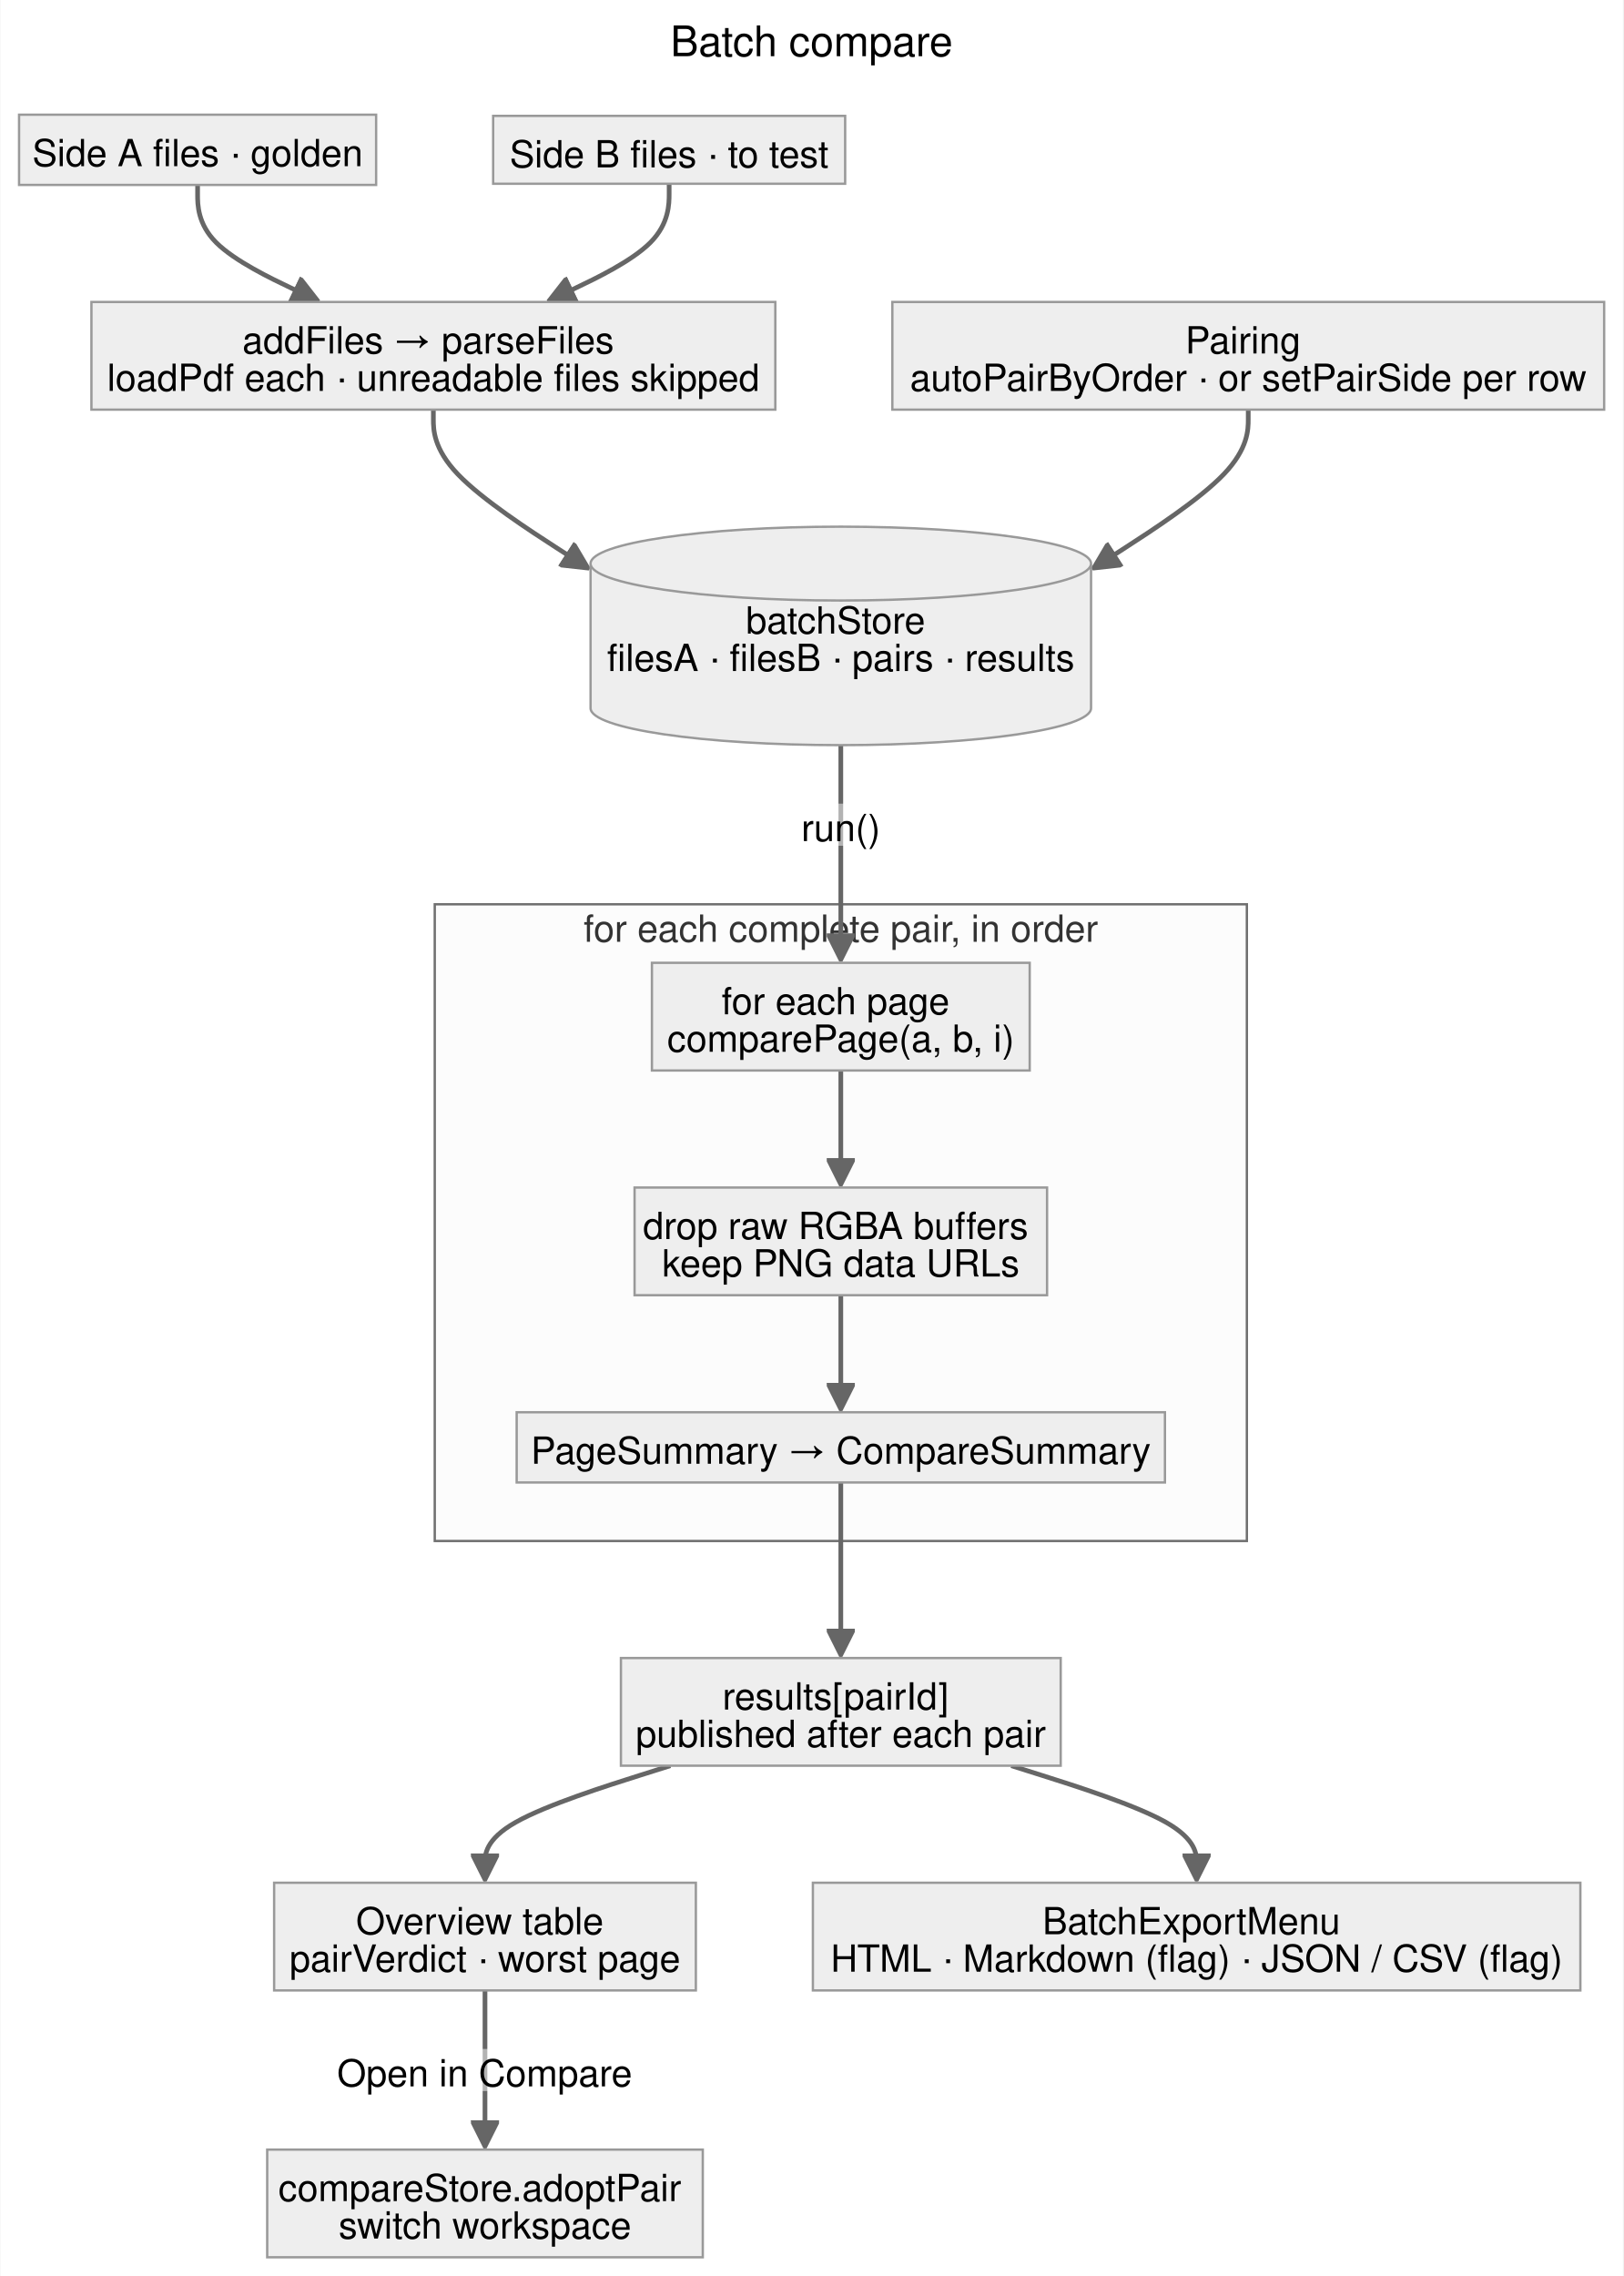
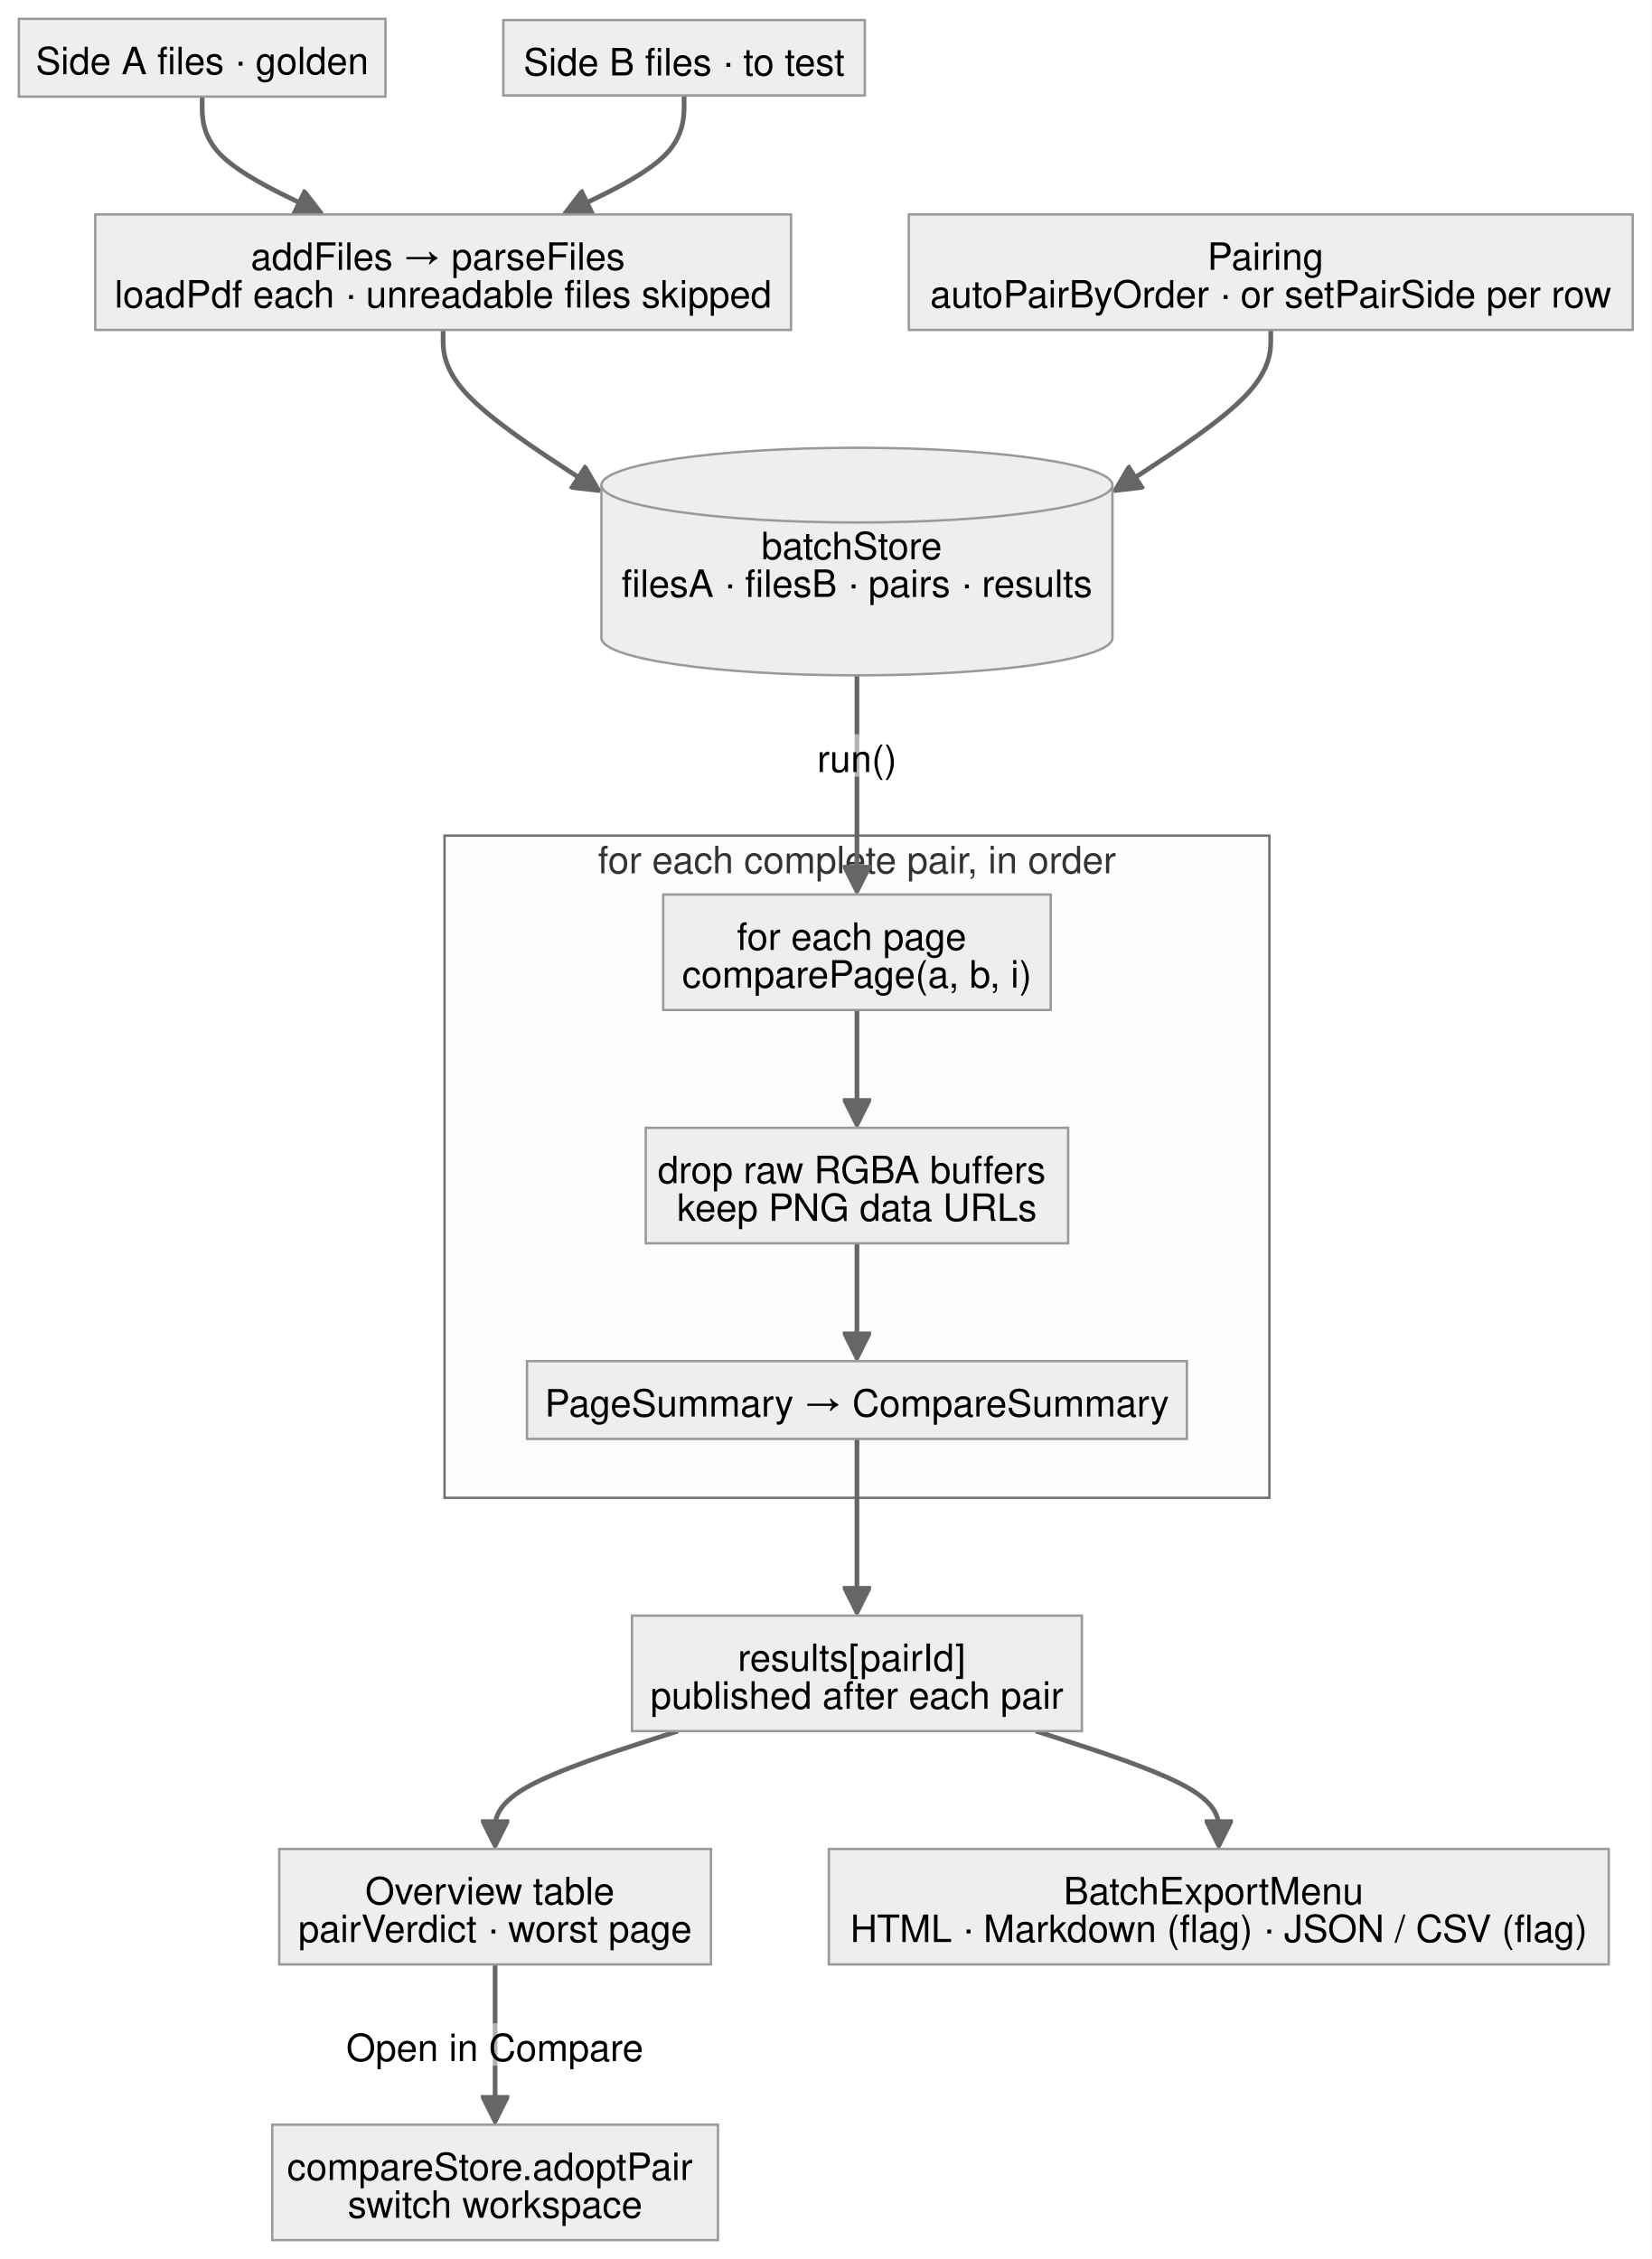
- <svg xmlns="http://www.w3.org/2000/svg" aria-roledescription="flowchart-v2" role="graphics-document document" viewBox="-8 -49 693.219 972.32" width="694" height="973" id="arch11">
-   <rect x="-8" y="-49" width="693.219" height="972.32" fill="#ffffff" />
-   <style>#arch11{font-family:Helvetica,Arial,sans-serif;font-size:16px;fill:#000000;}#arch11 .error-icon{fill:#552222;}#arch11 .error-text{fill:#552222;stroke:#552222;}#arch11 .edge-thickness-normal{stroke-width:2px;}#arch11 .edge-thickness-thick{stroke-width:3.5px;}#arch11 .edge-pattern-solid{stroke-dasharray:0;}#arch11 .edge-pattern-dashed{stroke-dasharray:3;}#arch11 .edge-pattern-dotted{stroke-dasharray:2;}#arch11 .marker{fill:#666;stroke:#666;}#arch11 .marker.cross{stroke:#666;}#arch11 svg{font-family:Helvetica,Arial,sans-serif;font-size:16px;}#arch11 .label{font-family:Helvetica,Arial,sans-serif;color:#000000;}#arch11 .cluster-label text{fill:#333;}#arch11 .cluster-label span,#arch11 p{color:#333;}#arch11 .label text,#arch11 span,#arch11 p{fill:#000000;color:#000000;}#arch11 .node rect,#arch11 .node circle,#arch11 .node ellipse,#arch11 .node polygon,#arch11 .node path{fill:#eee;stroke:#999;stroke-width:1px;}#arch11 .flowchart-label text{text-anchor:middle;}#arch11 .node .katex path{fill:#000;stroke:#000;stroke-width:1px;}#arch11 .node .label{text-align:center;}#arch11 .node.clickable{cursor:pointer;}#arch11 .arrowheadPath{fill:#333333;}#arch11 .edgePath .path{stroke:#666;stroke-width:2.0px;}#arch11 .flowchart-link{stroke:#666;fill:none;}#arch11 .edgeLabel{background-color:white;text-align:center;}#arch11 .edgeLabel rect{opacity:0.5;background-color:white;fill:white;}#arch11 .labelBkg{background-color:rgba(255, 255, 255, 0.5);}#arch11 .cluster rect{fill:hsl(0, 0%, 98.922%);stroke:#707070;stroke-width:1px;}#arch11 .cluster text{fill:#333;}#arch11 .cluster span,#arch11 p{color:#333;}#arch11 div.mermaidTooltip{position:absolute;text-align:center;max-width:200px;padding:2px;font-family:Helvetica,Arial,sans-serif;font-size:12px;background:hsl(-160, 0%, 93.333%);border:1px solid #707070;border-radius:2px;pointer-events:none;z-index:100;}#arch11 .flowchartTitleText{text-anchor:middle;font-size:18px;fill:#000000;}#arch11 :root{--mermaid-font-family:Helvetica,Arial,sans-serif;}</style>
+ <svg xmlns="http://www.w3.org/2000/svg" id="arch12" width="700.719" height="958.574" viewBox="-8 -8 700.719 958.574" role="graphics-document document" aria-roledescription="flowchart-v2">
+   <rect x="-8" y="-8" width="700.719" height="958.574" fill="#ffffff" />
+   <style>#arch12{font-family:Helvetica,Arial,sans-serif;font-size:16px;fill:#000000;}#arch12 .error-icon{fill:#552222;}#arch12 .error-text{fill:#552222;stroke:#552222;}#arch12 .edge-thickness-normal{stroke-width:2px;}#arch12 .edge-thickness-thick{stroke-width:3.5px;}#arch12 .edge-pattern-solid{stroke-dasharray:0;}#arch12 .edge-pattern-dashed{stroke-dasharray:3;}#arch12 .edge-pattern-dotted{stroke-dasharray:2;}#arch12 .marker{fill:#666;stroke:#666;}#arch12 .marker.cross{stroke:#666;}#arch12 svg{font-family:Helvetica,Arial,sans-serif;font-size:16px;}#arch12 .label{font-family:Helvetica,Arial,sans-serif;color:#000000;}#arch12 .cluster-label text{fill:#333;}#arch12 .cluster-label span,#arch12 p{color:#333;}#arch12 .label text,#arch12 span,#arch12 p{fill:#000000;color:#000000;}#arch12 .node rect,#arch12 .node circle,#arch12 .node ellipse,#arch12 .node polygon,#arch12 .node path{fill:#eee;stroke:#999;stroke-width:1px;}#arch12 .flowchart-label text{text-anchor:middle;}#arch12 .node .katex path{fill:#000;stroke:#000;stroke-width:1px;}#arch12 .node .label{text-align:center;}#arch12 .node.clickable{cursor:pointer;}#arch12 .arrowheadPath{fill:#333333;}#arch12 .edgePath .path{stroke:#666;stroke-width:2.0px;}#arch12 .flowchart-link{stroke:#666;fill:none;}#arch12 .edgeLabel{background-color:white;text-align:center;}#arch12 .edgeLabel rect{opacity:0.5;background-color:white;fill:white;}#arch12 .labelBkg{background-color:rgba(255, 255, 255, 0.5);}#arch12 .cluster rect{fill:hsl(0, 0%, 98.922%);stroke:#707070;stroke-width:1px;}#arch12 .cluster text{fill:#333;}#arch12 .cluster span,#arch12 p{color:#333;}#arch12 div.mermaidTooltip{position:absolute;text-align:center;max-width:200px;padding:2px;font-family:Helvetica,Arial,sans-serif;font-size:12px;background:hsl(-160, 0%, 93.333%);border:1px solid #707070;border-radius:2px;pointer-events:none;z-index:100;}#arch12 .flowchartTitleText{text-anchor:middle;font-size:18px;fill:#000000;}#arch12 :root{--mermaid-font-family:Helvetica,Arial,sans-serif;}</style>
  <g>
-     <marker orient="auto" markerHeight="12" markerWidth="12" markerUnits="userSpaceOnUse" refY="5" refX="6" viewBox="0 0 10 10" class="marker flowchart" id="arch11_flowchart-pointEnd">
-       <path style="stroke-width: 1; stroke-dasharray: 1, 0;" class="arrowMarkerPath" d="M 0 0 L 10 5 L 0 10 z" />
-     </marker>
-     <marker orient="auto" markerHeight="12" markerWidth="12" markerUnits="userSpaceOnUse" refY="5" refX="4.5" viewBox="0 0 10 10" class="marker flowchart" id="arch11_flowchart-pointStart">
-       <path style="stroke-width: 1; stroke-dasharray: 1, 0;" class="arrowMarkerPath" d="M 0 5 L 10 10 L 10 0 z" />
-     </marker>
-     <marker orient="auto" markerHeight="11" markerWidth="11" markerUnits="userSpaceOnUse" refY="5" refX="11" viewBox="0 0 10 10" class="marker flowchart" id="arch11_flowchart-circleEnd">
-       <circle style="stroke-width: 1; stroke-dasharray: 1, 0;" class="arrowMarkerPath" r="5" cy="5" cx="5" />
-     </marker>
-     <marker orient="auto" markerHeight="11" markerWidth="11" markerUnits="userSpaceOnUse" refY="5" refX="-1" viewBox="0 0 10 10" class="marker flowchart" id="arch11_flowchart-circleStart">
-       <circle style="stroke-width: 1; stroke-dasharray: 1, 0;" class="arrowMarkerPath" r="5" cy="5" cx="5" />
-     </marker>
-     <marker orient="auto" markerHeight="11" markerWidth="11" markerUnits="userSpaceOnUse" refY="5.2" refX="12" viewBox="0 0 11 11" class="marker cross flowchart" id="arch11_flowchart-crossEnd">
-       <path style="stroke-width: 2; stroke-dasharray: 1, 0;" class="arrowMarkerPath" d="M 1,1 l 9,9 M 10,1 l -9,9" />
-     </marker>
-     <marker orient="auto" markerHeight="11" markerWidth="11" markerUnits="userSpaceOnUse" refY="5.2" refX="-1" viewBox="0 0 11 11" class="marker cross flowchart" id="arch11_flowchart-crossStart">
-       <path style="stroke-width: 2; stroke-dasharray: 1, 0;" class="arrowMarkerPath" d="M 1,1 l 9,9 M 10,1 l -9,9" />
+     <marker id="arch12_flowchart-pointEnd" class="marker flowchart" viewBox="0 0 10 10" refX="6" refY="5" markerUnits="userSpaceOnUse" markerWidth="12" markerHeight="12" orient="auto">
+       <path d="M 0 0 L 10 5 L 0 10 z" class="arrowMarkerPath" style="stroke-width: 1; stroke-dasharray: 1, 0;" />
+     </marker>
+     <marker id="arch12_flowchart-pointStart" class="marker flowchart" viewBox="0 0 10 10" refX="4.5" refY="5" markerUnits="userSpaceOnUse" markerWidth="12" markerHeight="12" orient="auto">
+       <path d="M 0 5 L 10 10 L 10 0 z" class="arrowMarkerPath" style="stroke-width: 1; stroke-dasharray: 1, 0;" />
+     </marker>
+     <marker id="arch12_flowchart-circleEnd" class="marker flowchart" viewBox="0 0 10 10" refX="11" refY="5" markerUnits="userSpaceOnUse" markerWidth="11" markerHeight="11" orient="auto">
+       <circle cx="5" cy="5" r="5" class="arrowMarkerPath" style="stroke-width: 1; stroke-dasharray: 1, 0;" />
+     </marker>
+     <marker id="arch12_flowchart-circleStart" class="marker flowchart" viewBox="0 0 10 10" refX="-1" refY="5" markerUnits="userSpaceOnUse" markerWidth="11" markerHeight="11" orient="auto">
+       <circle cx="5" cy="5" r="5" class="arrowMarkerPath" style="stroke-width: 1; stroke-dasharray: 1, 0;" />
+     </marker>
+     <marker id="arch12_flowchart-crossEnd" class="marker cross flowchart" viewBox="0 0 11 11" refX="12" refY="5.2" markerUnits="userSpaceOnUse" markerWidth="11" markerHeight="11" orient="auto">
+       <path d="M 1,1 l 9,9 M 10,1 l -9,9" class="arrowMarkerPath" style="stroke-width: 2; stroke-dasharray: 1, 0;" />
+     </marker>
+     <marker id="arch12_flowchart-crossStart" class="marker cross flowchart" viewBox="0 0 11 11" refX="-1" refY="5.2" markerUnits="userSpaceOnUse" markerWidth="11" markerHeight="11" orient="auto">
+       <path d="M 1,1 l 9,9 M 10,1 l -9,9" class="arrowMarkerPath" style="stroke-width: 2; stroke-dasharray: 1, 0;" />
    </marker>
    <g class="root">
      <g class="clusters">
-         <g id="LOOP" class="cluster default flowchart-label">
-           <rect height="272" width="346.969" y="337.32" x="177.6" ry="0" rx="0" style="" />
-           <g transform="translate(351.084, 337.3202)" class="cluster-label">
-             <text style="">
-               <tspan class="row" x="0" dy="1em" xml:space="preserve">for each complete pair, in order</tspan>
+         <g class="cluster default flowchart-label" id="LOOP">
+           <rect style="" rx="0" ry="0" x="180.6" y="346.574" width="349.969" height="281" />
+           <g class="cluster-label" transform="translate(355.584, 346.5739)">
+             <text style="">
+               <tspan xml:space="preserve" dy="1em" x="0" class="row">for each complete pair, in order</tspan>
            </text>
          </g>
        </g>
      </g>
      <g class="edgePaths">
-         <path marker-end="url(#arch11_flowchart-pointEnd)" style="fill:none;" class="edge-thickness-normal edge-pattern-solid flowchart-link LS-FA LE-AF" id="L-FA-AF-0" d="M76.273,30L76.273,34.167C76.273,38.333,76.273,46.667,84.22,54.62C92.167,62.573,108.061,70.147,116.008,73.933L123.955,77.72" />
-         <path marker-end="url(#arch11_flowchart-pointEnd)" style="fill:none;" class="edge-thickness-normal edge-pattern-solid flowchart-link LS-FB LE-AF" id="L-FB-AF-0" d="M277.742,29.5L277.742,33.75C277.742,38,277.742,46.5,269.795,54.537C261.848,62.573,245.955,70.147,238.008,73.933L230.061,77.72" />
-         <path marker-end="url(#arch11_flowchart-pointEnd)" style="fill:none;" class="edge-thickness-normal edge-pattern-solid flowchart-link LS-AF LE-BS" id="L-AF-BS-0" d="M177.008,126L177.008,130.167C177.008,134.333,177.008,142.667,187.46,153.591C197.912,164.516,218.815,178.032,229.267,184.789L239.719,191.547" />
-         <path marker-end="url(#arch11_flowchart-pointEnd)" style="fill:none;" class="edge-thickness-normal edge-pattern-solid flowchart-link LS-PR LE-BS" id="L-PR-BS-0" d="M525.16,126L525.16,130.167C525.16,134.333,525.16,142.667,514.708,153.591C504.256,164.516,483.353,178.032,472.901,184.789L462.449,191.547" />
-         <path marker-end="url(#arch11_flowchart-pointEnd)" style="fill:none;" class="edge-thickness-normal edge-pattern-solid flowchart-link LS-BS LE-P1" id="L-BS-P1-0" d="M351.084,269.32L351.084,274.987C351.084,280.654,351.084,291.987,351.084,303.32C351.084,314.654,351.084,325.987,351.084,334.937C351.084,343.887,351.084,350.454,351.084,353.737L351.084,357.02" />
-         <path marker-end="url(#arch11_flowchart-pointEnd)" style="fill:none;" class="edge-thickness-normal edge-pattern-solid flowchart-link LS-P1 LE-P2" id="L-P1-P2-0" d="M351.084,408.32L351.084,412.487C351.084,416.654,351.084,424.987,351.084,432.437C351.084,439.887,351.084,446.454,351.084,449.737L351.084,453.02" />
-         <path marker-end="url(#arch11_flowchart-pointEnd)" style="fill:none;" class="edge-thickness-normal edge-pattern-solid flowchart-link LS-P2 LE-P3" id="L-P2-P3-0" d="M351.084,504.32L351.084,508.487C351.084,512.654,351.084,520.987,351.084,528.437C351.084,535.887,351.084,542.454,351.084,545.737L351.084,549.02" />
-         <path marker-end="url(#arch11_flowchart-pointEnd)" style="fill:none;" class="edge-thickness-normal edge-pattern-solid flowchart-link LS-P3 LE-RES" id="L-P3-RES-0" d="M351.084,584.32L351.084,588.487C351.084,592.654,351.084,600.987,351.084,609.32C351.084,617.654,351.084,625.987,351.084,633.437C351.084,640.887,351.084,647.454,351.084,650.737L351.084,654.02" />
-         <path marker-end="url(#arch11_flowchart-pointEnd)" style="fill:none;" class="edge-thickness-normal edge-pattern-solid flowchart-link LS-RES LE-OV" id="L-RES-OV-0" d="M278.24,705.32L265.044,709.487C251.848,713.654,225.455,721.987,212.259,729.437C199.063,736.887,199.063,743.454,199.063,746.737L199.063,750.02" />
-         <path marker-end="url(#arch11_flowchart-pointEnd)" style="fill:none;" class="edge-thickness-normal edge-pattern-solid flowchart-link LS-OV LE-AD" id="L-OV-AD-0" d="M199.063,801.32L199.063,806.987C199.063,812.654,199.063,823.987,199.063,834.437C199.063,844.887,199.063,854.454,199.063,859.237L199.063,864.02" />
-         <path marker-end="url(#arch11_flowchart-pointEnd)" style="fill:none;" class="edge-thickness-normal edge-pattern-solid flowchart-link LS-RES LE-BX" id="L-RES-BX-0" d="M423.928,705.32L437.124,709.487C450.32,713.654,476.713,721.987,489.909,729.437C503.105,736.887,503.105,743.454,503.105,746.737L503.105,750.02" />
+         <path d="M77.773,33L77.773,37.167C77.773,41.333,77.773,49.667,85.584,57.615C93.395,65.563,109.016,73.127,116.826,76.909L124.637,80.69" id="L-FA-AF-0" class=" edge-thickness-normal edge-pattern-solid flowchart-link LS-FA LE-AF" style="fill:none;" marker-end="url(#arch12_flowchart-pointEnd)" />
+         <path d="M282.242,32.5L282.242,36.75C282.242,41,282.242,49.5,274.432,57.532C266.621,65.563,251,73.127,243.189,76.909L235.379,80.69" id="L-FB-AF-0" class=" edge-thickness-normal edge-pattern-solid flowchart-link LS-FB LE-AF" style="fill:none;" marker-end="url(#arch12_flowchart-pointEnd)" />
+         <path d="M180.008,132L180.008,136.167C180.008,140.333,180.008,148.667,190.462,159.665C200.916,170.664,221.825,184.328,232.279,191.16L242.733,197.993" id="L-AF-BS-0" class=" edge-thickness-normal edge-pattern-solid flowchart-link LS-AF LE-BS" style="fill:none;" marker-end="url(#arch12_flowchart-pointEnd)" />
+         <path d="M531.16,132L531.16,136.167C531.16,140.333,531.16,148.667,520.706,159.665C510.252,170.664,489.343,184.328,478.889,191.16L468.435,197.993" id="L-PR-BS-0" class=" edge-thickness-normal edge-pattern-solid flowchart-link LS-PR LE-BS" style="fill:none;" marker-end="url(#arch12_flowchart-pointEnd)" />
+         <path d="M355.584,278.574L355.584,284.241C355.584,289.907,355.584,301.241,355.584,312.574C355.584,323.907,355.584,335.241,355.584,344.191C355.584,353.141,355.584,359.707,355.584,362.991L355.584,366.274" id="L-BS-P1-0" class=" edge-thickness-normal edge-pattern-solid flowchart-link LS-BS LE-P1" style="fill:none;" marker-end="url(#arch12_flowchart-pointEnd)" />
+         <path d="M355.584,420.574L355.584,424.741C355.584,428.907,355.584,437.241,355.584,444.691C355.584,452.141,355.584,458.707,355.584,461.991L355.584,465.274" id="L-P1-P2-0" class=" edge-thickness-normal edge-pattern-solid flowchart-link LS-P1 LE-P2" style="fill:none;" marker-end="url(#arch12_flowchart-pointEnd)" />
+         <path d="M355.584,519.574L355.584,523.741C355.584,527.907,355.584,536.241,355.584,543.691C355.584,551.141,355.584,557.707,355.584,560.991L355.584,564.274" id="L-P2-P3-0" class=" edge-thickness-normal edge-pattern-solid flowchart-link LS-P2 LE-P3" style="fill:none;" marker-end="url(#arch12_flowchart-pointEnd)" />
+         <path d="M355.584,602.574L355.584,606.741C355.584,610.907,355.584,619.241,355.584,627.574C355.584,635.907,355.584,644.241,355.584,651.691C355.584,659.141,355.584,665.707,355.584,668.991L355.584,672.274" id="L-P3-RES-0" class=" edge-thickness-normal edge-pattern-solid flowchart-link LS-P3 LE-RES" style="fill:none;" marker-end="url(#arch12_flowchart-pointEnd)" />
+         <path d="M279.599,726.574L266.676,730.741C253.753,734.907,227.908,743.241,214.985,750.691C202.063,758.141,202.063,764.707,202.063,767.991L202.063,771.274" id="L-RES-OV-0" class=" edge-thickness-normal edge-pattern-solid flowchart-link LS-RES LE-OV" style="fill:none;" marker-end="url(#arch12_flowchart-pointEnd)" />
+         <path d="M202.063,825.574L202.063,831.241C202.063,836.907,202.063,848.241,202.063,858.691C202.063,869.141,202.063,878.707,202.063,883.491L202.063,888.274" id="L-OV-AD-0" class=" edge-thickness-normal edge-pattern-solid flowchart-link LS-OV LE-AD" style="fill:none;" marker-end="url(#arch12_flowchart-pointEnd)" />
+         <path d="M431.569,726.574L444.492,730.741C457.415,734.907,483.26,743.241,496.183,750.691C509.105,758.141,509.105,764.707,509.105,767.991L509.105,771.274" id="L-RES-BX-0" class=" edge-thickness-normal edge-pattern-solid flowchart-link LS-RES LE-BX" style="fill:none;" marker-end="url(#arch12_flowchart-pointEnd)" />
      </g>
      <g class="edgeLabels">
        <g class="edgeLabel">
-           <g transform="translate(0, 0)" class="label">
-             <rect height="0" width="0" ry="0" rx="0" />
-             <text style="">
-               <tspan class="row" x="0" dy="1em" xml:space="preserve" />
-             </text>
-           </g>
-         </g>
-         <g class="edgeLabel">
-           <g transform="translate(0, 0)" class="label">
-             <rect height="0" width="0" ry="0" rx="0" />
-             <text style="">
-               <tspan class="row" x="0" dy="1em" xml:space="preserve" />
-             </text>
-           </g>
-         </g>
-         <g class="edgeLabel">
-           <g transform="translate(0, 0)" class="label">
-             <rect height="0" width="0" ry="0" rx="0" />
-             <text style="">
-               <tspan class="row" x="0" dy="1em" xml:space="preserve" />
-             </text>
-           </g>
-         </g>
-         <g class="edgeLabel">
-           <g transform="translate(0, 0)" class="label">
-             <rect height="0" width="0" ry="0" rx="0" />
-             <text style="">
-               <tspan class="row" x="0" dy="1em" xml:space="preserve" />
-             </text>
-           </g>
-         </g>
-         <g transform="translate(351.084, 303.3202)" class="edgeLabel">
-           <g transform="translate(-16.89062, -9)" class="label">
-             <rect height="18" width="33.75" ry="0" rx="0" />
-             <text style="">
-               <tspan class="row" x="0" dy="1em" xml:space="preserve">run()</tspan>
-             </text>
-           </g>
-         </g>
-         <g class="edgeLabel">
-           <g transform="translate(0, 0)" class="label">
-             <rect height="0" width="0" ry="0" rx="0" />
-             <text style="">
-               <tspan class="row" x="0" dy="1em" xml:space="preserve" />
-             </text>
-           </g>
-         </g>
-         <g class="edgeLabel">
-           <g transform="translate(0, 0)" class="label">
-             <rect height="0" width="0" ry="0" rx="0" />
-             <text style="">
-               <tspan class="row" x="0" dy="1em" xml:space="preserve" />
-             </text>
-           </g>
-         </g>
-         <g class="edgeLabel">
-           <g transform="translate(0, 0)" class="label">
-             <rect height="0" width="0" ry="0" rx="0" />
-             <text style="">
-               <tspan class="row" x="0" dy="1em" xml:space="preserve" />
-             </text>
-           </g>
-         </g>
-         <g class="edgeLabel">
-           <g transform="translate(0, 0)" class="label">
-             <rect height="0" width="0" ry="0" rx="0" />
-             <text style="">
-               <tspan class="row" x="0" dy="1em" xml:space="preserve" />
-             </text>
-           </g>
-         </g>
-         <g transform="translate(199.0625, 835.3202)" class="edgeLabel">
-           <g transform="translate(-63.19531, -9)" class="label">
-             <rect height="18" width="126.277" ry="0" rx="0" />
-             <text style="">
-               <tspan class="row" x="0" dy="1em" xml:space="preserve">Open in Compare</tspan>
-             </text>
-           </g>
-         </g>
-         <g class="edgeLabel">
-           <g transform="translate(0, 0)" class="label">
-             <rect height="0" width="0" ry="0" rx="0" />
-             <text style="">
-               <tspan class="row" x="0" dy="1em" xml:space="preserve" />
+           <g class="label" transform="translate(0, 0)">
+             <rect rx="0" ry="0" width="0" height="0" />
+             <text style="">
+               <tspan xml:space="preserve" dy="1em" x="0" class="row" />
+             </text>
+           </g>
+         </g>
+         <g class="edgeLabel">
+           <g class="label" transform="translate(0, 0)">
+             <rect rx="0" ry="0" width="0" height="0" />
+             <text style="">
+               <tspan xml:space="preserve" dy="1em" x="0" class="row" />
+             </text>
+           </g>
+         </g>
+         <g class="edgeLabel">
+           <g class="label" transform="translate(0, 0)">
+             <rect rx="0" ry="0" width="0" height="0" />
+             <text style="">
+               <tspan xml:space="preserve" dy="1em" x="0" class="row" />
+             </text>
+           </g>
+         </g>
+         <g class="edgeLabel">
+           <g class="label" transform="translate(0, 0)">
+             <rect rx="0" ry="0" width="0" height="0" />
+             <text style="">
+               <tspan xml:space="preserve" dy="1em" x="0" class="row" />
+             </text>
+           </g>
+         </g>
+         <g class="edgeLabel" transform="translate(355.584, 312.5739)">
+           <g class="label" transform="translate(-16.89062, -9)">
+             <rect rx="0" ry="0" width="33.75" height="18" />
+             <text style="">
+               <tspan xml:space="preserve" dy="1em" x="0" class="row">run()</tspan>
+             </text>
+           </g>
+         </g>
+         <g class="edgeLabel">
+           <g class="label" transform="translate(0, 0)">
+             <rect rx="0" ry="0" width="0" height="0" />
+             <text style="">
+               <tspan xml:space="preserve" dy="1em" x="0" class="row" />
+             </text>
+           </g>
+         </g>
+         <g class="edgeLabel">
+           <g class="label" transform="translate(0, 0)">
+             <rect rx="0" ry="0" width="0" height="0" />
+             <text style="">
+               <tspan xml:space="preserve" dy="1em" x="0" class="row" />
+             </text>
+           </g>
+         </g>
+         <g class="edgeLabel">
+           <g class="label" transform="translate(0, 0)">
+             <rect rx="0" ry="0" width="0" height="0" />
+             <text style="">
+               <tspan xml:space="preserve" dy="1em" x="0" class="row" />
+             </text>
+           </g>
+         </g>
+         <g class="edgeLabel">
+           <g class="label" transform="translate(0, 0)">
+             <rect rx="0" ry="0" width="0" height="0" />
+             <text style="">
+               <tspan xml:space="preserve" dy="1em" x="0" class="row" />
+             </text>
+           </g>
+         </g>
+         <g class="edgeLabel" transform="translate(202.0625, 859.5739)">
+           <g class="label" transform="translate(-63.19531, -9)">
+             <rect rx="0" ry="0" width="126.278" height="18" />
+             <text style="">
+               <tspan xml:space="preserve" dy="1em" x="0" class="row">Open in Compare</tspan>
+             </text>
+           </g>
+         </g>
+         <g class="edgeLabel">
+           <g class="label" transform="translate(0, 0)">
+             <rect rx="0" ry="0" width="0" height="0" />
+             <text style="">
+               <tspan xml:space="preserve" dy="1em" x="0" class="row" />
            </text>
          </g>
        </g>
      </g>
      <g class="nodes">
-         <g transform="translate(351.084, 481.3202)" data-id="P2" data-node="true" id="flowchart-P2-347" class="node default default flowchart-label">
-           <rect height="46" width="176.234" y="-23" x="-88.117" ry="0" rx="0" style="" class="basic label-container" />
-           <g transform="translate(0, -17)" style="" class="label">
-             <rect />
-             <text style="">
-               <tspan class="row" x="0" dy="1em" xml:space="preserve">drop raw RGBA buffers</tspan>
-               <tspan class="row" x="0" dy="1em" xml:space="preserve">keep PNG data URLs</tspan>
-             </text>
-           </g>
-         </g>
-         <g transform="translate(351.084, 385.3202)" data-id="P1" data-node="true" id="flowchart-P1-345" class="node default default flowchart-label">
-           <rect height="46" width="161.406" y="-23" x="-80.703" ry="0" rx="0" style="" class="basic label-container" />
-           <g transform="translate(0, -17)" style="" class="label">
-             <rect />
-             <text style="">
-               <tspan class="row" x="0" dy="1em" xml:space="preserve">for each page</tspan>
-               <tspan class="row" x="0" dy="1em" xml:space="preserve">comparePage(a, b, i)</tspan>
-             </text>
-           </g>
-         </g>
-         <g transform="translate(351.084, 569.3202)" data-id="P3" data-node="true" id="flowchart-P3-349" class="node default default flowchart-label">
-           <rect height="30" width="276.969" y="-15" x="-138.484" ry="0" rx="0" style="" class="basic label-container" />
-           <g transform="translate(0, -9)" style="" class="label">
-             <rect />
-             <text style="">
-               <tspan class="row" x="0" dy="1em" xml:space="preserve">PageSummary → CompareSummary</tspan>
-             </text>
-           </g>
-         </g>
-         <g transform="translate(76.27344, 15)" data-id="FA" data-node="true" id="flowchart-FA-336" class="node default default flowchart-label">
-           <rect height="30" width="152.547" y="-15" x="-76.273" ry="0" rx="0" style="" class="basic label-container" />
-           <g transform="translate(0, -9)" style="" class="label">
-             <rect />
-             <text style="">
-               <tspan class="row" x="0" dy="1em" xml:space="preserve">Side A files · golden</tspan>
-             </text>
-           </g>
-         </g>
-         <g transform="translate(177.0078, 103)" data-id="AF" data-node="true" id="flowchart-AF-337" class="node default default flowchart-label">
-           <rect height="46" width="292.188" y="-23" x="-146.094" ry="0" rx="0" style="" class="basic label-container" />
-           <g transform="translate(0, -17)" style="" class="label">
-             <rect />
-             <text style="">
-               <tspan class="row" x="0" dy="1em" xml:space="preserve">addFiles → parseFiles</tspan>
-               <tspan class="row" x="0" dy="1em" xml:space="preserve">loadPdf each · unreadable files skipped</tspan>
-             </text>
-           </g>
-         </g>
-         <g transform="translate(277.7422, 15)" data-id="FB" data-node="true" id="flowchart-FB-338" class="node default default flowchart-label">
-           <rect height="29" width="150.391" y="-14.5" x="-75.195" ry="0" rx="0" style="" class="basic label-container" />
-           <g transform="translate(0, -8.5)" style="" class="label">
-             <rect />
-             <text style="">
-               <tspan class="row" x="0" dy="1em" xml:space="preserve">Side B files · to test</tspan>
-             </text>
-           </g>
-         </g>
-         <g transform="translate(351.084, 222.6601)" data-id="BS" data-node="true" id="flowchart-BS-341" class="node default default flowchart-label">
-           <path transform="translate(-106.9141,-46.66555)" d="M 0,15.777 a 106.914,15.777 0,0,0 213.828 0 a 106.914,15.777 0,0,0 -213.828 0 l 0,61.777 a 106.914,15.777 0,0,0 213.828 0 l 0,-61.777" style="" />
-           <g transform="translate(0, -17)" style="" class="label">
-             <rect />
-             <text style="">
-               <tspan class="row" x="0" dy="1em" xml:space="preserve">batchStore</tspan>
-               <tspan class="row" x="0" dy="1em" xml:space="preserve">filesA · filesB · pairs · results</tspan>
-             </text>
-           </g>
-         </g>
-         <g transform="translate(525.1602, 103)" data-id="PR" data-node="true" id="flowchart-PR-342" class="node default default flowchart-label">
-           <rect height="46" width="304.117" y="-23" x="-152.059" ry="0" rx="0" style="" class="basic label-container" />
-           <g transform="translate(0, -17)" style="" class="label">
-             <rect />
-             <text style="">
-               <tspan class="row" x="0" dy="1em" xml:space="preserve">Pairing</tspan>
-               <tspan class="row" x="0" dy="1em" xml:space="preserve">autoPairByOrder · or setPairSide per row</tspan>
-             </text>
-           </g>
-         </g>
-         <g transform="translate(351.084, 682.3202)" data-id="RES" data-node="true" id="flowchart-RES-351" class="node default default flowchart-label">
-           <rect height="46" width="187.898" y="-23" x="-93.949" ry="0" rx="0" style="" class="basic label-container" />
-           <g transform="translate(0, -17)" style="" class="label">
-             <rect />
-             <text style="">
-               <tspan class="row" x="0" dy="1em" xml:space="preserve">results[pairId]</tspan>
-               <tspan class="row" x="0" dy="1em" xml:space="preserve">published after each pair</tspan>
-             </text>
-           </g>
-         </g>
-         <g transform="translate(199.0625, 778.3202)" data-id="OV" data-node="true" id="flowchart-OV-353" class="node default default flowchart-label">
-           <rect height="46" width="180.18" y="-23" x="-90.09" ry="0" rx="0" style="" class="basic label-container" />
-           <g transform="translate(0, -17)" style="" class="label">
-             <rect />
-             <text style="">
-               <tspan class="row" x="0" dy="1em" xml:space="preserve">Overview table</tspan>
-               <tspan class="row" x="0" dy="1em" xml:space="preserve">pairVerdict · worst page</tspan>
-             </text>
-           </g>
-         </g>
-         <g transform="translate(199.0625, 892.3202)" data-id="AD" data-node="true" id="flowchart-AD-355" class="node default default flowchart-label">
-           <rect height="46" width="186.102" y="-23" x="-93.051" ry="0" rx="0" style="" class="basic label-container" />
-           <g transform="translate(0, -17)" style="" class="label">
-             <rect />
-             <text style="">
-               <tspan class="row" x="0" dy="1em" xml:space="preserve">compareStore.adoptPair</tspan>
-               <tspan class="row" x="0" dy="1em" xml:space="preserve">switch workspace</tspan>
-             </text>
-           </g>
-         </g>
-         <g transform="translate(503.1055, 778.3202)" data-id="BX" data-node="true" id="flowchart-BX-357" class="node default default flowchart-label">
-           <rect height="46" width="327.906" y="-23" x="-163.953" ry="0" rx="0" style="" class="basic label-container" />
-           <g transform="translate(0, -17)" style="" class="label">
-             <rect />
-             <text style="">
-               <tspan class="row" x="0" dy="1em" xml:space="preserve">BatchExportMenu</tspan>
-               <tspan class="row" x="0" dy="1em" xml:space="preserve">HTML · Markdown (flag) · JSON / CSV (flag)</tspan>
+         <g class="node default default flowchart-label" id="flowchart-P2-380" data-node="true" data-id="P2" transform="translate(355.584, 495.0739)">
+           <rect class="basic label-container" style="" rx="0" ry="0" x="-89.617" y="-24.5" width="179.234" height="49" />
+           <g class="label" style="" transform="translate(0, -17)">
+             <rect />
+             <text style="">
+               <tspan xml:space="preserve" dy="1em" x="0" class="row">drop raw RGBA buffers</tspan>
+               <tspan xml:space="preserve" dy="1em" x="0" class="row">keep PNG data URLs</tspan>
+             </text>
+           </g>
+         </g>
+         <g class="node default default flowchart-label" id="flowchart-P1-378" data-node="true" data-id="P1" transform="translate(355.584, 396.0739)">
+           <rect class="basic label-container" style="" rx="0" ry="0" x="-82.203" y="-24.5" width="164.406" height="49" />
+           <g class="label" style="" transform="translate(0, -17)">
+             <rect />
+             <text style="">
+               <tspan xml:space="preserve" dy="1em" x="0" class="row">for each page</tspan>
+               <tspan xml:space="preserve" dy="1em" x="0" class="row">comparePage(a, b, i)</tspan>
+             </text>
+           </g>
+         </g>
+         <g class="node default default flowchart-label" id="flowchart-P3-382" data-node="true" data-id="P3" transform="translate(355.584, 586.0739)">
+           <rect class="basic label-container" style="" rx="0" ry="0" x="-139.984" y="-16.5" width="279.969" height="33" />
+           <g class="label" style="" transform="translate(0, -9)">
+             <rect />
+             <text style="">
+               <tspan xml:space="preserve" dy="1em" x="0" class="row">PageSummary → CompareSummary</tspan>
+             </text>
+           </g>
+         </g>
+         <g class="node default default flowchart-label" id="flowchart-FA-369" data-node="true" data-id="FA" transform="translate(77.77344, 16.5)">
+           <rect class="basic label-container" style="" rx="0" ry="0" x="-77.773" y="-16.5" width="155.547" height="33" />
+           <g class="label" style="" transform="translate(0, -9)">
+             <rect />
+             <text style="">
+               <tspan xml:space="preserve" dy="1em" x="0" class="row">Side A files · golden</tspan>
+             </text>
+           </g>
+         </g>
+         <g class="node default default flowchart-label" id="flowchart-AF-370" data-node="true" data-id="AF" transform="translate(180.0078, 107.5)">
+           <rect class="basic label-container" style="" rx="0" ry="0" x="-147.594" y="-24.5" width="295.188" height="49" />
+           <g class="label" style="" transform="translate(0, -17)">
+             <rect />
+             <text style="">
+               <tspan xml:space="preserve" dy="1em" x="0" class="row">addFiles → parseFiles</tspan>
+               <tspan xml:space="preserve" dy="1em" x="0" class="row">loadPdf each · unreadable files skipped</tspan>
+             </text>
+           </g>
+         </g>
+         <g class="node default default flowchart-label" id="flowchart-FB-371" data-node="true" data-id="FB" transform="translate(282.2422, 16.5)">
+           <rect class="basic label-container" style="" rx="0" ry="0" x="-76.695" y="-16" width="153.391" height="32" />
+           <g class="label" style="" transform="translate(0, -8.5)">
+             <rect />
+             <text style="">
+               <tspan xml:space="preserve" dy="1em" x="0" class="row">Side B files · to test</tspan>
+             </text>
+           </g>
+         </g>
+         <g class="node default default flowchart-label" id="flowchart-BS-374" label-offset-y="15.858" data-node="true" data-id="BS" transform="translate(355.584, 230.287)">
+           <path style="" d="M 0,15.858 a 108.414,15.858 0,0,0 216.828 0 a 108.414,15.858 0,0,0 -216.828 0 l 0,64.858 a 108.414,15.858 0,0,0 216.828 0 l 0,-64.858" transform="translate(-108.4141,-48.28697)" />
+           <g class="label" style="" transform="translate(0, -17)">
+             <rect />
+             <text style="">
+               <tspan xml:space="preserve" dy="1em" x="0" class="row">batchStore</tspan>
+               <tspan xml:space="preserve" dy="1em" x="0" class="row">filesA · filesB · pairs · results</tspan>
+             </text>
+           </g>
+         </g>
+         <g class="node default default flowchart-label" id="flowchart-PR-375" data-node="true" data-id="PR" transform="translate(531.1602, 107.5)">
+           <rect class="basic label-container" style="" rx="0" ry="0" x="-153.559" y="-24.5" width="307.117" height="49" />
+           <g class="label" style="" transform="translate(0, -17)">
+             <rect />
+             <text style="">
+               <tspan xml:space="preserve" dy="1em" x="0" class="row">Pairing</tspan>
+               <tspan xml:space="preserve" dy="1em" x="0" class="row">autoPairByOrder · or setPairSide per row</tspan>
+             </text>
+           </g>
+         </g>
+         <g class="node default default flowchart-label" id="flowchart-RES-384" data-node="true" data-id="RES" transform="translate(355.584, 702.0739)">
+           <rect class="basic label-container" style="" rx="0" ry="0" x="-95.449" y="-24.5" width="190.898" height="49" />
+           <g class="label" style="" transform="translate(0, -17)">
+             <rect />
+             <text style="">
+               <tspan xml:space="preserve" dy="1em" x="0" class="row">results[pairId]</tspan>
+               <tspan xml:space="preserve" dy="1em" x="0" class="row">published after each pair</tspan>
+             </text>
+           </g>
+         </g>
+         <g class="node default default flowchart-label" id="flowchart-OV-386" data-node="true" data-id="OV" transform="translate(202.0625, 801.0739)">
+           <rect class="basic label-container" style="" rx="0" ry="0" x="-91.59" y="-24.5" width="183.18" height="49" />
+           <g class="label" style="" transform="translate(0, -17)">
+             <rect />
+             <text style="">
+               <tspan xml:space="preserve" dy="1em" x="0" class="row">Overview table</tspan>
+               <tspan xml:space="preserve" dy="1em" x="0" class="row">pairVerdict · worst page</tspan>
+             </text>
+           </g>
+         </g>
+         <g class="node default default flowchart-label" id="flowchart-AD-388" data-node="true" data-id="AD" transform="translate(202.0625, 918.0739)">
+           <rect class="basic label-container" style="" rx="0" ry="0" x="-94.551" y="-24.5" width="189.102" height="49" />
+           <g class="label" style="" transform="translate(0, -17)">
+             <rect />
+             <text style="">
+               <tspan xml:space="preserve" dy="1em" x="0" class="row">compareStore.adoptPair</tspan>
+               <tspan xml:space="preserve" dy="1em" x="0" class="row">switch workspace</tspan>
+             </text>
+           </g>
+         </g>
+         <g class="node default default flowchart-label" id="flowchart-BX-390" data-node="true" data-id="BX" transform="translate(509.1055, 801.0739)">
+           <rect class="basic label-container" style="" rx="0" ry="0" x="-165.453" y="-24.5" width="330.906" height="49" />
+           <g class="label" style="" transform="translate(0, -17)">
+             <rect />
+             <text style="">
+               <tspan xml:space="preserve" dy="1em" x="0" class="row">BatchExportMenu</tspan>
+               <tspan xml:space="preserve" dy="1em" x="0" class="row">HTML · Markdown (flag) · JSON / CSV (flag)</tspan>
            </text>
          </g>
        </g>
      </g>
    </g>
  </g>
-   <text class="flowchartTitleText" y="-25" x="338.609">Batch compare</text>
</svg>
